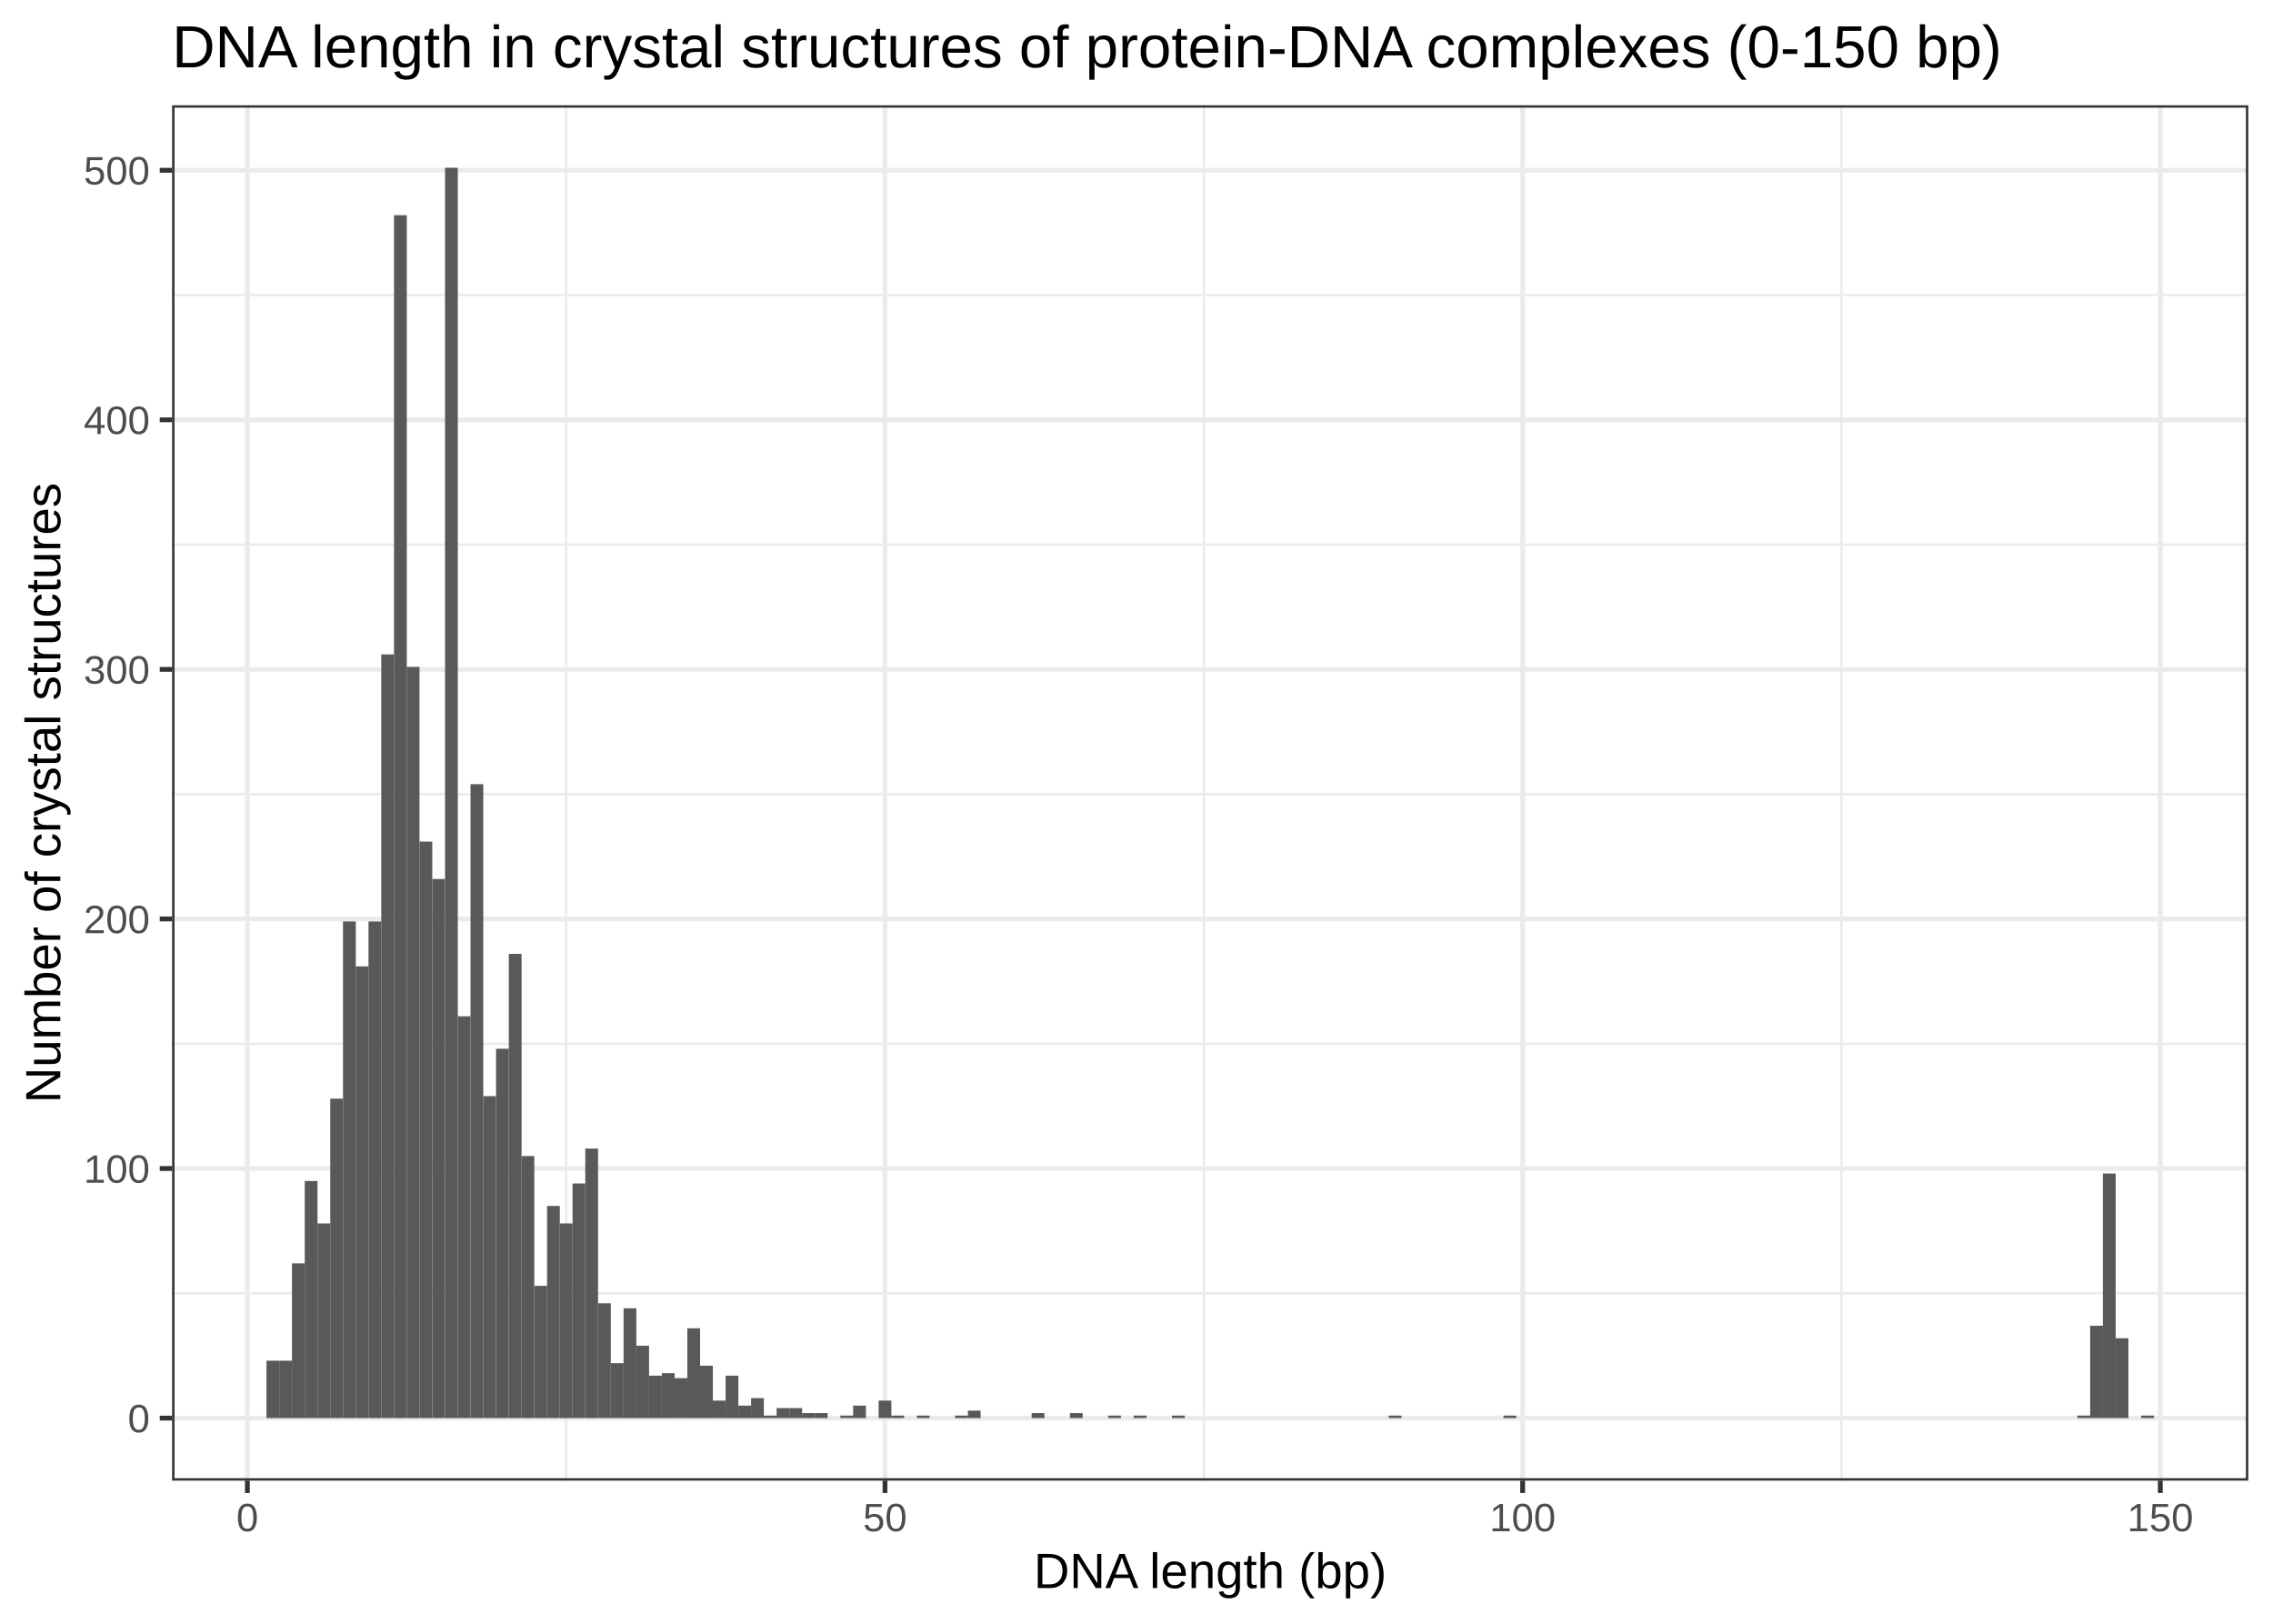
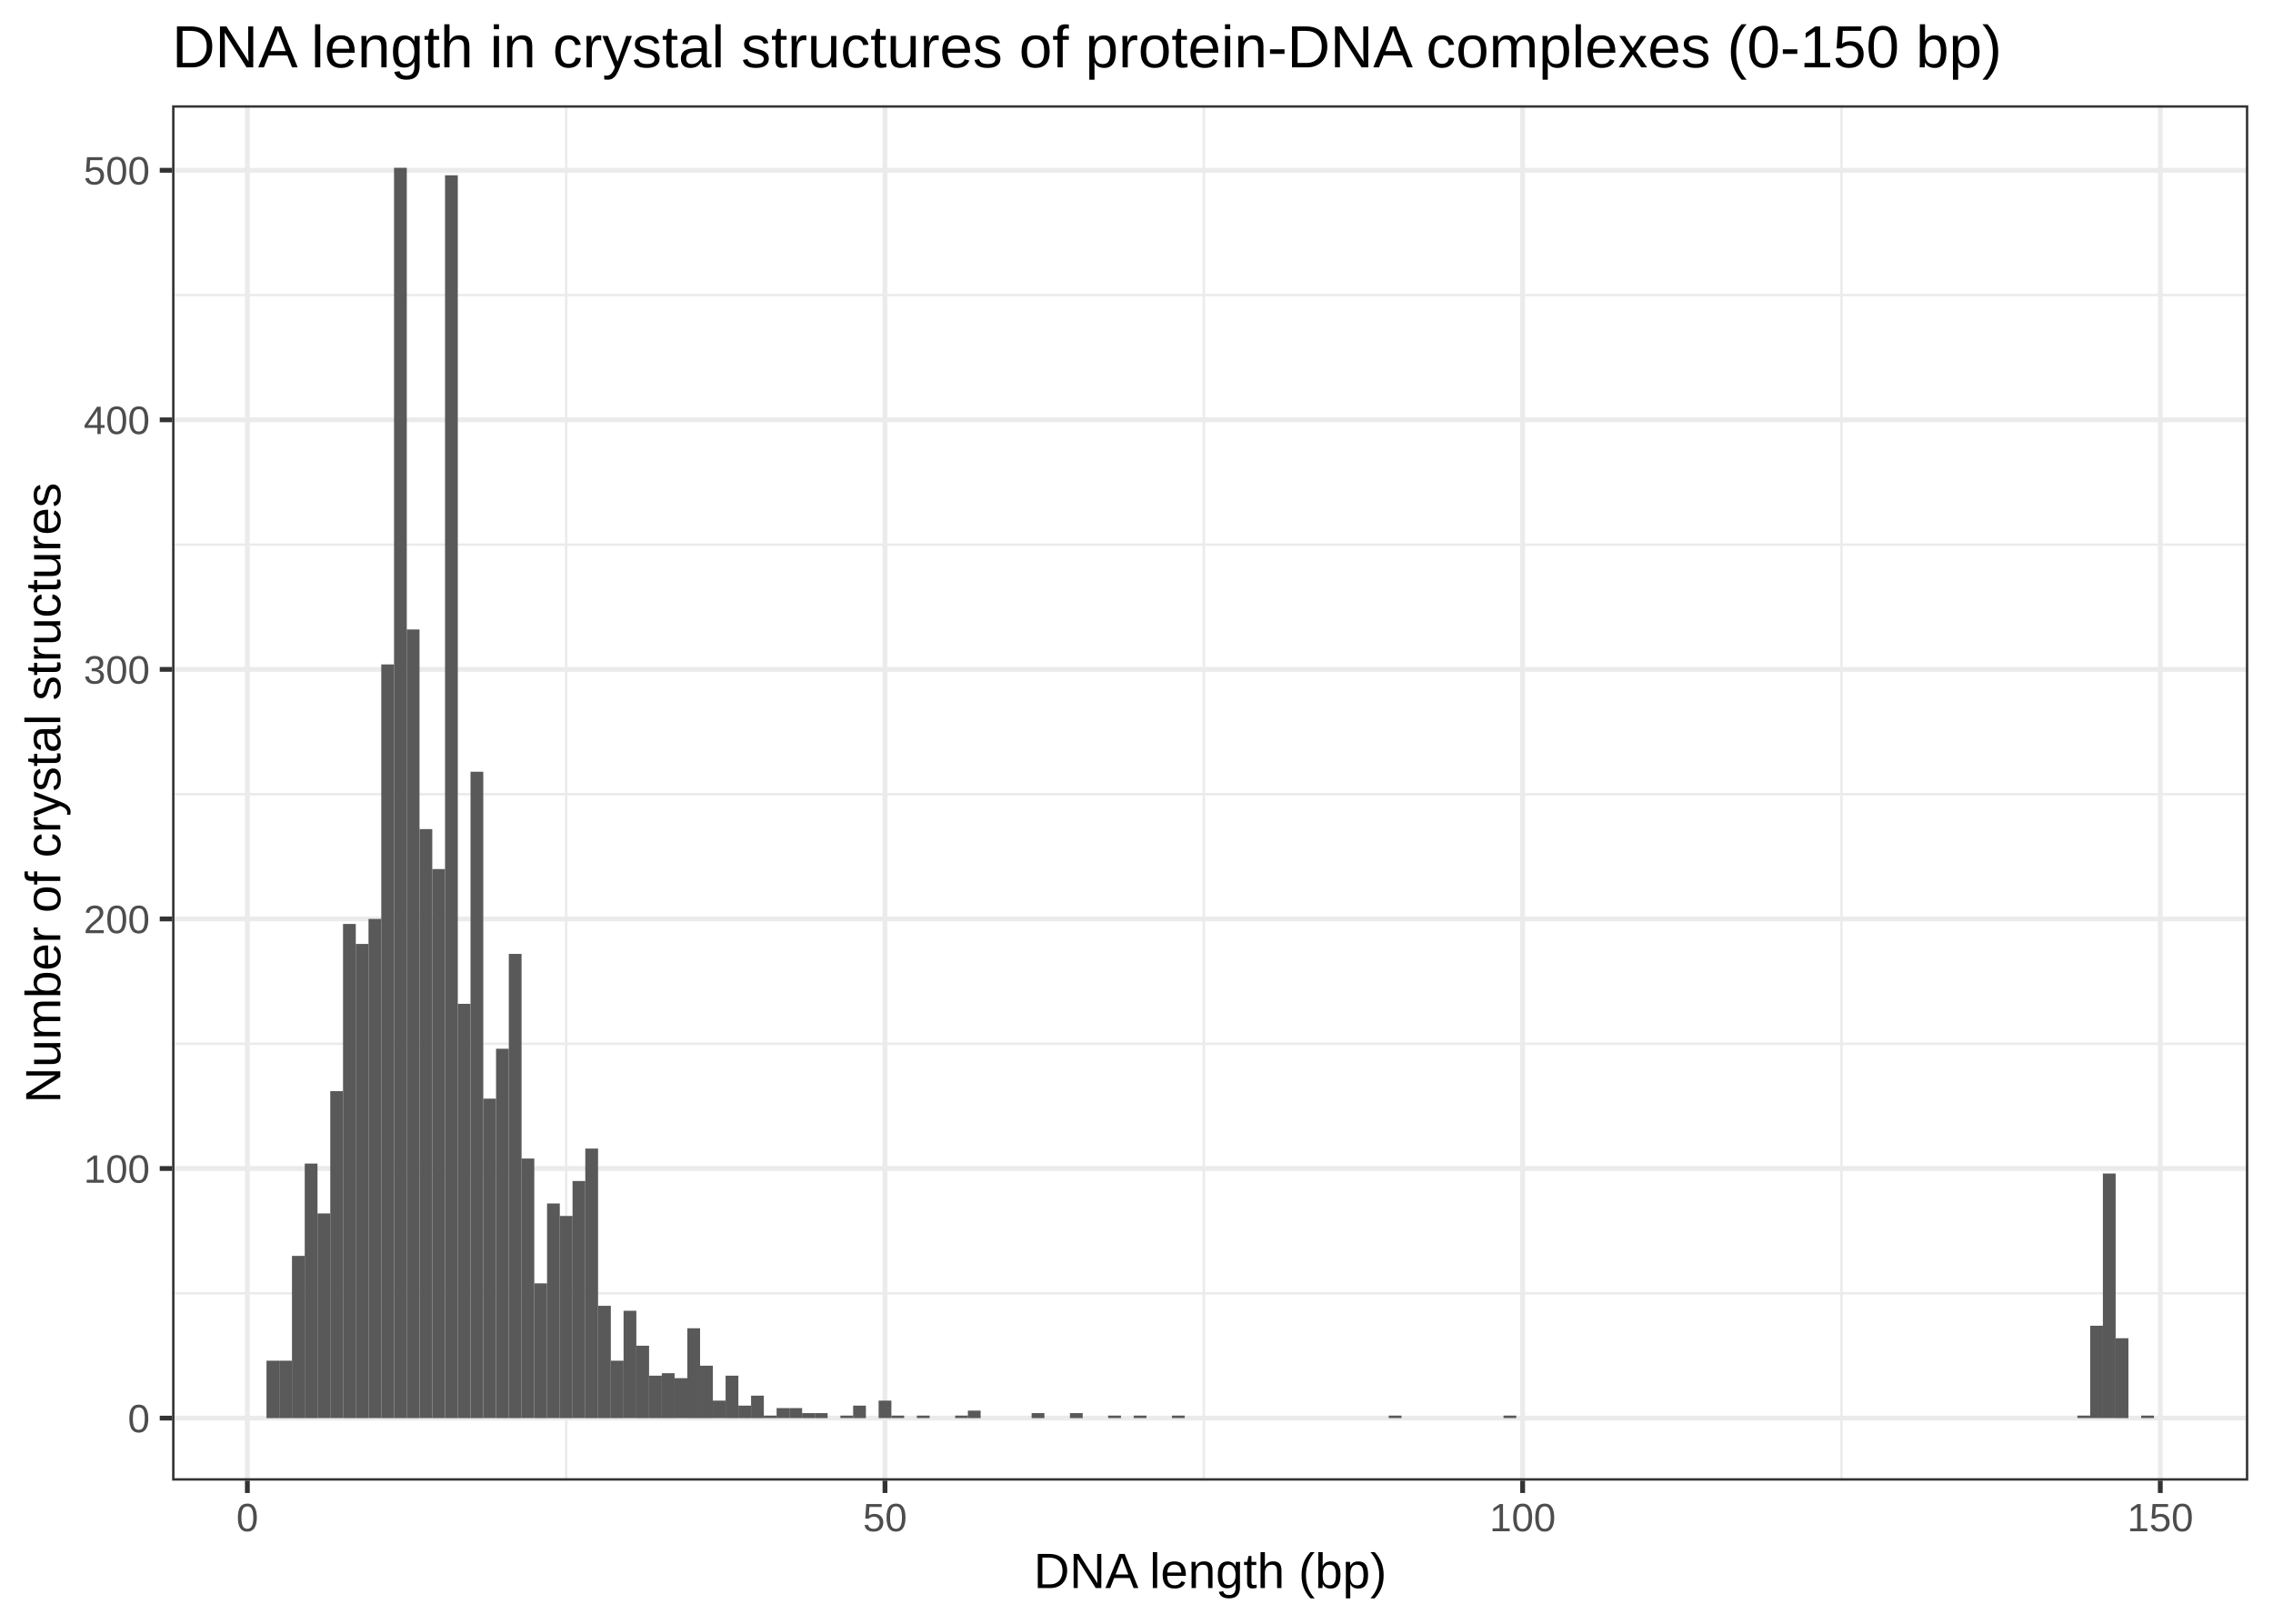
<svg xmlns="http://www.w3.org/2000/svg" class="svglite" width="504.00pt" height="360.00pt" viewBox="0 0 504.00 360.00">
  <defs>
    <style type="text/css">
    .svglite line, .svglite polyline, .svglite polygon, .svglite path, .svglite rect, .svglite circle {
      fill: none;
      stroke: #000000;
      stroke-linecap: round;
      stroke-linejoin: round;
      stroke-miterlimit: 10.00;
    }
  </style>
  </defs>
  <rect width="100%" height="100%" style="stroke: none; fill: #FFFFFF;" />
  <defs>
    <clipPath id="cpMC4wMHw1MDQuMDB8MC4wMHwzNjAuMDA=">
      <rect x="0.00" y="0.00" width="504.00" height="360.00" />
    </clipPath>
  </defs>
  <g clip-path="url(#cpMC4wMHw1MDQuMDB8MC4wMHwzNjAuMDA=)">
    <rect x="0.00" y="0.00" width="504.00" height="360.00" style="stroke-width: 1.07; stroke: #FFFFFF; fill: #FFFFFF;" />
  </g>
  <defs>
    <clipPath id="cpMzguMTZ8NDk4LjUyfDIzLjM0fDMyOC4yNw==">
      <rect x="38.16" y="23.34" width="460.36" height="304.93" />
    </clipPath>
  </defs>
  <g clip-path="url(#cpMzguMTZ8NDk4LjUyfDIzLjM0fDMyOC4yNw==)">
    <rect x="38.16" y="23.34" width="460.36" height="304.93" style="stroke-width: 1.07; stroke: none; fill: #FFFFFF;" />
    <polyline points="38.16,286.74 498.52,286.74 " style="stroke-width: 0.53; stroke: #EBEBEB; stroke-linecap: butt;" />
    <polyline points="38.16,231.41 498.52,231.41 " style="stroke-width: 0.53; stroke: #EBEBEB; stroke-linecap: butt;" />
    <polyline points="38.16,176.08 498.52,176.08 " style="stroke-width: 0.53; stroke: #EBEBEB; stroke-linecap: butt;" />
    <polyline points="38.16,120.75 498.52,120.75 " style="stroke-width: 0.53; stroke: #EBEBEB; stroke-linecap: butt;" />
    <polyline points="38.16,65.42 498.52,65.42 " style="stroke-width: 0.53; stroke: #EBEBEB; stroke-linecap: butt;" />
    <polyline points="125.54,328.27 125.54,23.34 " style="stroke-width: 0.53; stroke: #EBEBEB; stroke-linecap: butt;" />
    <polyline points="266.93,328.27 266.93,23.34 " style="stroke-width: 0.53; stroke: #EBEBEB; stroke-linecap: butt;" />
    <polyline points="408.32,328.27 408.32,23.34 " style="stroke-width: 0.53; stroke: #EBEBEB; stroke-linecap: butt;" />
    <polyline points="38.16,314.41 498.52,314.41 " style="stroke-width: 1.07; stroke: #EBEBEB; stroke-linecap: butt;" />
    <polyline points="38.16,259.07 498.52,259.07 " style="stroke-width: 1.07; stroke: #EBEBEB; stroke-linecap: butt;" />
    <polyline points="38.16,203.74 498.52,203.74 " style="stroke-width: 1.07; stroke: #EBEBEB; stroke-linecap: butt;" />
    <polyline points="38.16,148.41 498.52,148.41 " style="stroke-width: 1.07; stroke: #EBEBEB; stroke-linecap: butt;" />
    <polyline points="38.16,93.08 498.52,93.08 " style="stroke-width: 1.07; stroke: #EBEBEB; stroke-linecap: butt;" />
    <polyline points="38.16,37.75 498.52,37.75 " style="stroke-width: 1.07; stroke: #EBEBEB; stroke-linecap: butt;" />
    <polyline points="54.85,328.27 54.85,23.34 " style="stroke-width: 1.07; stroke: #EBEBEB; stroke-linecap: butt;" />
    <polyline points="196.23,328.27 196.23,23.34 " style="stroke-width: 1.07; stroke: #EBEBEB; stroke-linecap: butt;" />
    <polyline points="337.62,328.27 337.62,23.34 " style="stroke-width: 1.07; stroke: #EBEBEB; stroke-linecap: butt;" />
    <polyline points="479.01,328.27 479.01,23.34 " style="stroke-width: 1.07; stroke: #EBEBEB; stroke-linecap: butt;" />
    <rect x="59.09" y="301.68" width="2.83" height="12.73" style="stroke-width: 1.07; stroke: none; stroke-linecap: square; stroke-linejoin: miter; fill: #595959;" />
    <rect x="61.92" y="301.68" width="2.83" height="12.73" style="stroke-width: 1.07; stroke: none; stroke-linecap: square; stroke-linejoin: miter; fill: #595959;" />
-     <rect x="64.74" y="280.10" width="2.83" height="34.31" style="stroke-width: 1.07; stroke: none; stroke-linecap: square; stroke-linejoin: miter; fill: #595959;" />
-     <rect x="67.57" y="261.84" width="2.83" height="52.56" style="stroke-width: 1.07; stroke: none; stroke-linecap: square; stroke-linejoin: miter; fill: #595959;" />
-     <rect x="70.40" y="271.25" width="2.83" height="43.16" style="stroke-width: 1.07; stroke: none; stroke-linecap: square; stroke-linejoin: miter; fill: #595959;" />
-     <rect x="73.23" y="243.58" width="2.83" height="70.82" style="stroke-width: 1.07; stroke: none; stroke-linecap: square; stroke-linejoin: miter; fill: #595959;" />
-     <rect x="76.06" y="204.30" width="2.83" height="110.11" style="stroke-width: 1.07; stroke: none; stroke-linecap: square; stroke-linejoin: miter; fill: #595959;" />
-     <rect x="78.88" y="214.26" width="2.83" height="100.15" style="stroke-width: 1.07; stroke: none; stroke-linecap: square; stroke-linejoin: miter; fill: #595959;" />
-     <rect x="81.71" y="204.30" width="2.83" height="110.11" style="stroke-width: 1.07; stroke: none; stroke-linecap: square; stroke-linejoin: miter; fill: #595959;" />
-     <rect x="84.54" y="145.09" width="2.83" height="169.31" style="stroke-width: 1.07; stroke: none; stroke-linecap: square; stroke-linejoin: miter; fill: #595959;" />
-     <rect x="87.37" y="47.71" width="2.83" height="266.70" style="stroke-width: 1.07; stroke: none; stroke-linecap: square; stroke-linejoin: miter; fill: #595959;" />
-     <rect x="90.19" y="147.86" width="2.83" height="166.55" style="stroke-width: 1.07; stroke: none; stroke-linecap: square; stroke-linejoin: miter; fill: #595959;" />
-     <rect x="93.02" y="186.59" width="2.83" height="127.82" style="stroke-width: 1.07; stroke: none; stroke-linecap: square; stroke-linejoin: miter; fill: #595959;" />
-     <rect x="95.85" y="194.89" width="2.83" height="119.52" style="stroke-width: 1.07; stroke: none; stroke-linecap: square; stroke-linejoin: miter; fill: #595959;" />
-     <rect x="98.68" y="37.20" width="2.83" height="277.21" style="stroke-width: 1.07; stroke: none; stroke-linecap: square; stroke-linejoin: miter; fill: #595959;" />
-     <rect x="101.50" y="225.32" width="2.83" height="89.08" style="stroke-width: 1.07; stroke: none; stroke-linecap: square; stroke-linejoin: miter; fill: #595959;" />
-     <rect x="104.33" y="173.86" width="2.83" height="140.54" style="stroke-width: 1.07; stroke: none; stroke-linecap: square; stroke-linejoin: miter; fill: #595959;" />
-     <rect x="107.16" y="243.03" width="2.83" height="71.38" style="stroke-width: 1.07; stroke: none; stroke-linecap: square; stroke-linejoin: miter; fill: #595959;" />
+     <rect x="64.74" y="278.44" width="2.83" height="35.97" style="stroke-width: 1.07; stroke: none; stroke-linecap: square; stroke-linejoin: miter; fill: #595959;" />
+     <rect x="67.57" y="257.97" width="2.83" height="56.44" style="stroke-width: 1.07; stroke: none; stroke-linecap: square; stroke-linejoin: miter; fill: #595959;" />
+     <rect x="70.40" y="269.03" width="2.83" height="45.37" style="stroke-width: 1.07; stroke: none; stroke-linecap: square; stroke-linejoin: miter; fill: #595959;" />
+     <rect x="73.23" y="241.92" width="2.83" height="72.48" style="stroke-width: 1.07; stroke: none; stroke-linecap: square; stroke-linejoin: miter; fill: #595959;" />
+     <rect x="76.06" y="204.85" width="2.83" height="109.56" style="stroke-width: 1.07; stroke: none; stroke-linecap: square; stroke-linejoin: miter; fill: #595959;" />
+     <rect x="78.88" y="209.28" width="2.83" height="105.13" style="stroke-width: 1.07; stroke: none; stroke-linecap: square; stroke-linejoin: miter; fill: #595959;" />
+     <rect x="81.71" y="203.74" width="2.83" height="110.66" style="stroke-width: 1.07; stroke: none; stroke-linecap: square; stroke-linejoin: miter; fill: #595959;" />
+     <rect x="84.54" y="147.31" width="2.83" height="167.10" style="stroke-width: 1.07; stroke: none; stroke-linecap: square; stroke-linejoin: miter; fill: #595959;" />
+     <rect x="87.37" y="37.20" width="2.83" height="277.21" style="stroke-width: 1.07; stroke: none; stroke-linecap: square; stroke-linejoin: miter; fill: #595959;" />
+     <rect x="90.19" y="139.56" width="2.83" height="174.85" style="stroke-width: 1.07; stroke: none; stroke-linecap: square; stroke-linejoin: miter; fill: #595959;" />
+     <rect x="93.02" y="183.82" width="2.83" height="130.58" style="stroke-width: 1.07; stroke: none; stroke-linecap: square; stroke-linejoin: miter; fill: #595959;" />
+     <rect x="95.85" y="192.68" width="2.83" height="121.73" style="stroke-width: 1.07; stroke: none; stroke-linecap: square; stroke-linejoin: miter; fill: #595959;" />
+     <rect x="98.68" y="38.86" width="2.83" height="275.55" style="stroke-width: 1.07; stroke: none; stroke-linecap: square; stroke-linejoin: miter; fill: #595959;" />
+     <rect x="101.50" y="222.56" width="2.83" height="91.85" style="stroke-width: 1.07; stroke: none; stroke-linecap: square; stroke-linejoin: miter; fill: #595959;" />
+     <rect x="104.33" y="171.10" width="2.83" height="143.31" style="stroke-width: 1.07; stroke: none; stroke-linecap: square; stroke-linejoin: miter; fill: #595959;" />
+     <rect x="107.16" y="243.58" width="2.83" height="70.82" style="stroke-width: 1.07; stroke: none; stroke-linecap: square; stroke-linejoin: miter; fill: #595959;" />
    <rect x="109.99" y="232.52" width="2.83" height="81.89" style="stroke-width: 1.07; stroke: none; stroke-linecap: square; stroke-linejoin: miter; fill: #595959;" />
    <rect x="112.82" y="211.49" width="2.83" height="102.92" style="stroke-width: 1.07; stroke: none; stroke-linecap: square; stroke-linejoin: miter; fill: #595959;" />
-     <rect x="115.64" y="256.31" width="2.83" height="58.10" style="stroke-width: 1.07; stroke: none; stroke-linecap: square; stroke-linejoin: miter; fill: #595959;" />
-     <rect x="118.47" y="285.08" width="2.83" height="29.33" style="stroke-width: 1.07; stroke: none; stroke-linecap: square; stroke-linejoin: miter; fill: #595959;" />
-     <rect x="121.30" y="267.37" width="2.83" height="47.03" style="stroke-width: 1.07; stroke: none; stroke-linecap: square; stroke-linejoin: miter; fill: #595959;" />
-     <rect x="124.13" y="271.25" width="2.83" height="43.16" style="stroke-width: 1.07; stroke: none; stroke-linecap: square; stroke-linejoin: miter; fill: #595959;" />
-     <rect x="126.95" y="262.39" width="2.83" height="52.01" style="stroke-width: 1.07; stroke: none; stroke-linecap: square; stroke-linejoin: miter; fill: #595959;" />
+     <rect x="115.64" y="256.86" width="2.83" height="57.54" style="stroke-width: 1.07; stroke: none; stroke-linecap: square; stroke-linejoin: miter; fill: #595959;" />
+     <rect x="118.47" y="284.53" width="2.83" height="29.88" style="stroke-width: 1.07; stroke: none; stroke-linecap: square; stroke-linejoin: miter; fill: #595959;" />
+     <rect x="121.30" y="266.82" width="2.83" height="47.58" style="stroke-width: 1.07; stroke: none; stroke-linecap: square; stroke-linejoin: miter; fill: #595959;" />
+     <rect x="124.13" y="269.59" width="2.83" height="44.82" style="stroke-width: 1.07; stroke: none; stroke-linecap: square; stroke-linejoin: miter; fill: #595959;" />
+     <rect x="126.95" y="261.84" width="2.83" height="52.56" style="stroke-width: 1.07; stroke: none; stroke-linecap: square; stroke-linejoin: miter; fill: #595959;" />
    <rect x="129.78" y="254.65" width="2.83" height="59.76" style="stroke-width: 1.07; stroke: none; stroke-linecap: square; stroke-linejoin: miter; fill: #595959;" />
-     <rect x="132.61" y="288.95" width="2.83" height="25.45" style="stroke-width: 1.07; stroke: none; stroke-linecap: square; stroke-linejoin: miter; fill: #595959;" />
-     <rect x="135.44" y="302.23" width="2.83" height="12.17" style="stroke-width: 1.07; stroke: none; stroke-linecap: square; stroke-linejoin: miter; fill: #595959;" />
-     <rect x="138.27" y="290.06" width="2.83" height="24.35" style="stroke-width: 1.07; stroke: none; stroke-linecap: square; stroke-linejoin: miter; fill: #595959;" />
+     <rect x="132.61" y="289.51" width="2.83" height="24.90" style="stroke-width: 1.07; stroke: none; stroke-linecap: square; stroke-linejoin: miter; fill: #595959;" />
+     <rect x="135.44" y="301.68" width="2.83" height="12.73" style="stroke-width: 1.07; stroke: none; stroke-linecap: square; stroke-linejoin: miter; fill: #595959;" />
+     <rect x="138.27" y="290.61" width="2.83" height="23.79" style="stroke-width: 1.07; stroke: none; stroke-linecap: square; stroke-linejoin: miter; fill: #595959;" />
    <rect x="141.09" y="298.36" width="2.83" height="16.05" style="stroke-width: 1.07; stroke: none; stroke-linecap: square; stroke-linejoin: miter; fill: #595959;" />
    <rect x="143.92" y="305.00" width="2.83" height="9.41" style="stroke-width: 1.07; stroke: none; stroke-linecap: square; stroke-linejoin: miter; fill: #595959;" />
    <rect x="146.75" y="304.45" width="2.83" height="9.96" style="stroke-width: 1.07; stroke: none; stroke-linecap: square; stroke-linejoin: miter; fill: #595959;" />
    <rect x="149.58" y="305.55" width="2.83" height="8.85" style="stroke-width: 1.07; stroke: none; stroke-linecap: square; stroke-linejoin: miter; fill: #595959;" />
    <rect x="152.40" y="294.49" width="2.83" height="19.92" style="stroke-width: 1.07; stroke: none; stroke-linecap: square; stroke-linejoin: miter; fill: #595959;" />
    <rect x="155.23" y="302.79" width="2.83" height="11.62" style="stroke-width: 1.07; stroke: none; stroke-linecap: square; stroke-linejoin: miter; fill: #595959;" />
    <rect x="158.06" y="310.53" width="2.83" height="3.87" style="stroke-width: 1.07; stroke: none; stroke-linecap: square; stroke-linejoin: miter; fill: #595959;" />
    <rect x="160.89" y="305.00" width="2.83" height="9.41" style="stroke-width: 1.07; stroke: none; stroke-linecap: square; stroke-linejoin: miter; fill: #595959;" />
    <rect x="163.72" y="311.64" width="2.83" height="2.77" style="stroke-width: 1.07; stroke: none; stroke-linecap: square; stroke-linejoin: miter; fill: #595959;" />
-     <rect x="166.54" y="309.98" width="2.83" height="4.43" style="stroke-width: 1.07; stroke: none; stroke-linecap: square; stroke-linejoin: miter; fill: #595959;" />
+     <rect x="166.54" y="309.43" width="2.83" height="4.98" style="stroke-width: 1.07; stroke: none; stroke-linecap: square; stroke-linejoin: miter; fill: #595959;" />
    <rect x="169.37" y="313.85" width="2.83" height="0.55" style="stroke-width: 1.07; stroke: none; stroke-linecap: square; stroke-linejoin: miter; fill: #595959;" />
    <rect x="172.20" y="312.19" width="2.83" height="2.21" style="stroke-width: 1.07; stroke: none; stroke-linecap: square; stroke-linejoin: miter; fill: #595959;" />
    <rect x="175.03" y="312.19" width="2.83" height="2.21" style="stroke-width: 1.07; stroke: none; stroke-linecap: square; stroke-linejoin: miter; fill: #595959;" />
    <rect x="177.85" y="313.30" width="2.83" height="1.11" style="stroke-width: 1.07; stroke: none; stroke-linecap: square; stroke-linejoin: miter; fill: #595959;" />
    <rect x="180.68" y="313.30" width="2.83" height="1.11" style="stroke-width: 1.07; stroke: none; stroke-linecap: square; stroke-linejoin: miter; fill: #595959;" />
    <rect x="183.51" y="314.41" width="2.83" height="0.00" style="stroke-width: 1.07; stroke: none; stroke-linecap: square; stroke-linejoin: miter; fill: #595959;" />
    <rect x="186.34" y="313.85" width="2.83" height="0.55" style="stroke-width: 1.07; stroke: none; stroke-linecap: square; stroke-linejoin: miter; fill: #595959;" />
    <rect x="189.17" y="311.64" width="2.83" height="2.77" style="stroke-width: 1.07; stroke: none; stroke-linecap: square; stroke-linejoin: miter; fill: #595959;" />
    <rect x="191.99" y="314.41" width="2.83" height="0.00" style="stroke-width: 1.07; stroke: none; stroke-linecap: square; stroke-linejoin: miter; fill: #595959;" />
    <rect x="194.82" y="310.53" width="2.83" height="3.87" style="stroke-width: 1.07; stroke: none; stroke-linecap: square; stroke-linejoin: miter; fill: #595959;" />
    <rect x="197.65" y="313.85" width="2.83" height="0.55" style="stroke-width: 1.07; stroke: none; stroke-linecap: square; stroke-linejoin: miter; fill: #595959;" />
    <rect x="200.48" y="314.41" width="2.83" height="0.00" style="stroke-width: 1.07; stroke: none; stroke-linecap: square; stroke-linejoin: miter; fill: #595959;" />
    <rect x="203.30" y="313.85" width="2.83" height="0.55" style="stroke-width: 1.07; stroke: none; stroke-linecap: square; stroke-linejoin: miter; fill: #595959;" />
    <rect x="206.13" y="314.41" width="2.83" height="0.00" style="stroke-width: 1.07; stroke: none; stroke-linecap: square; stroke-linejoin: miter; fill: #595959;" />
    <rect x="208.96" y="314.41" width="2.83" height="0.00" style="stroke-width: 1.07; stroke: none; stroke-linecap: square; stroke-linejoin: miter; fill: #595959;" />
    <rect x="211.79" y="313.85" width="2.83" height="0.55" style="stroke-width: 1.07; stroke: none; stroke-linecap: square; stroke-linejoin: miter; fill: #595959;" />
    <rect x="214.61" y="312.75" width="2.83" height="1.66" style="stroke-width: 1.07; stroke: none; stroke-linecap: square; stroke-linejoin: miter; fill: #595959;" />
    <rect x="217.44" y="314.41" width="2.83" height="0.00" style="stroke-width: 1.07; stroke: none; stroke-linecap: square; stroke-linejoin: miter; fill: #595959;" />
    <rect x="220.27" y="314.41" width="2.83" height="0.00" style="stroke-width: 1.07; stroke: none; stroke-linecap: square; stroke-linejoin: miter; fill: #595959;" />
    <rect x="223.10" y="314.41" width="2.83" height="0.00" style="stroke-width: 1.07; stroke: none; stroke-linecap: square; stroke-linejoin: miter; fill: #595959;" />
    <rect x="225.93" y="314.41" width="2.83" height="0.00" style="stroke-width: 1.07; stroke: none; stroke-linecap: square; stroke-linejoin: miter; fill: #595959;" />
    <rect x="228.75" y="313.30" width="2.83" height="1.11" style="stroke-width: 1.07; stroke: none; stroke-linecap: square; stroke-linejoin: miter; fill: #595959;" />
    <rect x="231.58" y="314.41" width="2.83" height="0.00" style="stroke-width: 1.07; stroke: none; stroke-linecap: square; stroke-linejoin: miter; fill: #595959;" />
    <rect x="234.41" y="314.41" width="2.83" height="0.00" style="stroke-width: 1.07; stroke: none; stroke-linecap: square; stroke-linejoin: miter; fill: #595959;" />
    <rect x="237.24" y="313.30" width="2.83" height="1.11" style="stroke-width: 1.07; stroke: none; stroke-linecap: square; stroke-linejoin: miter; fill: #595959;" />
    <rect x="240.06" y="314.41" width="2.83" height="0.00" style="stroke-width: 1.07; stroke: none; stroke-linecap: square; stroke-linejoin: miter; fill: #595959;" />
    <rect x="242.89" y="314.41" width="2.83" height="0.00" style="stroke-width: 1.07; stroke: none; stroke-linecap: square; stroke-linejoin: miter; fill: #595959;" />
    <rect x="245.72" y="313.85" width="2.83" height="0.55" style="stroke-width: 1.07; stroke: none; stroke-linecap: square; stroke-linejoin: miter; fill: #595959;" />
    <rect x="248.55" y="314.41" width="2.83" height="0.00" style="stroke-width: 1.07; stroke: none; stroke-linecap: square; stroke-linejoin: miter; fill: #595959;" />
    <rect x="251.38" y="313.85" width="2.83" height="0.55" style="stroke-width: 1.07; stroke: none; stroke-linecap: square; stroke-linejoin: miter; fill: #595959;" />
    <rect x="254.20" y="314.41" width="2.83" height="0.00" style="stroke-width: 1.07; stroke: none; stroke-linecap: square; stroke-linejoin: miter; fill: #595959;" />
    <rect x="257.03" y="314.41" width="2.83" height="0.00" style="stroke-width: 1.07; stroke: none; stroke-linecap: square; stroke-linejoin: miter; fill: #595959;" />
    <rect x="259.86" y="313.85" width="2.83" height="0.55" style="stroke-width: 1.07; stroke: none; stroke-linecap: square; stroke-linejoin: miter; fill: #595959;" />
    <rect x="262.69" y="314.41" width="2.83" height="0.00" style="stroke-width: 1.07; stroke: none; stroke-linecap: square; stroke-linejoin: miter; fill: #595959;" />
    <rect x="265.51" y="314.41" width="2.83" height="0.00" style="stroke-width: 1.07; stroke: none; stroke-linecap: square; stroke-linejoin: miter; fill: #595959;" />
    <rect x="268.34" y="314.41" width="2.83" height="0.00" style="stroke-width: 1.07; stroke: none; stroke-linecap: square; stroke-linejoin: miter; fill: #595959;" />
    <rect x="271.17" y="314.41" width="2.83" height="0.00" style="stroke-width: 1.07; stroke: none; stroke-linecap: square; stroke-linejoin: miter; fill: #595959;" />
    <rect x="274.00" y="314.41" width="2.83" height="0.00" style="stroke-width: 1.07; stroke: none; stroke-linecap: square; stroke-linejoin: miter; fill: #595959;" />
    <rect x="276.83" y="314.41" width="2.83" height="0.00" style="stroke-width: 1.07; stroke: none; stroke-linecap: square; stroke-linejoin: miter; fill: #595959;" />
    <rect x="279.65" y="314.41" width="2.83" height="0.00" style="stroke-width: 1.07; stroke: none; stroke-linecap: square; stroke-linejoin: miter; fill: #595959;" />
    <rect x="282.48" y="314.41" width="2.83" height="0.00" style="stroke-width: 1.07; stroke: none; stroke-linecap: square; stroke-linejoin: miter; fill: #595959;" />
    <rect x="285.31" y="314.41" width="2.83" height="0.00" style="stroke-width: 1.07; stroke: none; stroke-linecap: square; stroke-linejoin: miter; fill: #595959;" />
    <rect x="288.14" y="314.41" width="2.83" height="0.00" style="stroke-width: 1.07; stroke: none; stroke-linecap: square; stroke-linejoin: miter; fill: #595959;" />
    <rect x="290.96" y="314.41" width="2.83" height="0.00" style="stroke-width: 1.07; stroke: none; stroke-linecap: square; stroke-linejoin: miter; fill: #595959;" />
    <rect x="293.79" y="314.41" width="2.83" height="0.00" style="stroke-width: 1.07; stroke: none; stroke-linecap: square; stroke-linejoin: miter; fill: #595959;" />
    <rect x="296.62" y="314.41" width="2.83" height="0.00" style="stroke-width: 1.07; stroke: none; stroke-linecap: square; stroke-linejoin: miter; fill: #595959;" />
    <rect x="299.45" y="314.41" width="2.83" height="0.00" style="stroke-width: 1.07; stroke: none; stroke-linecap: square; stroke-linejoin: miter; fill: #595959;" />
    <rect x="302.27" y="314.41" width="2.83" height="0.00" style="stroke-width: 1.07; stroke: none; stroke-linecap: square; stroke-linejoin: miter; fill: #595959;" />
    <rect x="305.10" y="314.41" width="2.83" height="0.00" style="stroke-width: 1.07; stroke: none; stroke-linecap: square; stroke-linejoin: miter; fill: #595959;" />
    <rect x="307.93" y="313.85" width="2.83" height="0.55" style="stroke-width: 1.07; stroke: none; stroke-linecap: square; stroke-linejoin: miter; fill: #595959;" />
    <rect x="310.76" y="314.41" width="2.83" height="0.00" style="stroke-width: 1.07; stroke: none; stroke-linecap: square; stroke-linejoin: miter; fill: #595959;" />
    <rect x="313.59" y="314.41" width="2.83" height="0.00" style="stroke-width: 1.07; stroke: none; stroke-linecap: square; stroke-linejoin: miter; fill: #595959;" />
    <rect x="316.41" y="314.41" width="2.83" height="0.00" style="stroke-width: 1.07; stroke: none; stroke-linecap: square; stroke-linejoin: miter; fill: #595959;" />
    <rect x="319.24" y="314.41" width="2.83" height="0.00" style="stroke-width: 1.07; stroke: none; stroke-linecap: square; stroke-linejoin: miter; fill: #595959;" />
    <rect x="322.07" y="314.41" width="2.83" height="0.00" style="stroke-width: 1.07; stroke: none; stroke-linecap: square; stroke-linejoin: miter; fill: #595959;" />
    <rect x="324.90" y="314.41" width="2.83" height="0.00" style="stroke-width: 1.07; stroke: none; stroke-linecap: square; stroke-linejoin: miter; fill: #595959;" />
    <rect x="327.72" y="314.41" width="2.83" height="0.00" style="stroke-width: 1.07; stroke: none; stroke-linecap: square; stroke-linejoin: miter; fill: #595959;" />
    <rect x="330.55" y="314.41" width="2.83" height="0.00" style="stroke-width: 1.07; stroke: none; stroke-linecap: square; stroke-linejoin: miter; fill: #595959;" />
    <rect x="333.38" y="313.85" width="2.83" height="0.55" style="stroke-width: 1.07; stroke: none; stroke-linecap: square; stroke-linejoin: miter; fill: #595959;" />
    <rect x="336.21" y="314.41" width="2.83" height="0.00" style="stroke-width: 1.07; stroke: none; stroke-linecap: square; stroke-linejoin: miter; fill: #595959;" />
    <rect x="339.04" y="314.41" width="2.83" height="0.00" style="stroke-width: 1.07; stroke: none; stroke-linecap: square; stroke-linejoin: miter; fill: #595959;" />
    <rect x="341.86" y="314.41" width="2.83" height="0.00" style="stroke-width: 1.07; stroke: none; stroke-linecap: square; stroke-linejoin: miter; fill: #595959;" />
    <rect x="344.69" y="314.41" width="2.83" height="0.00" style="stroke-width: 1.07; stroke: none; stroke-linecap: square; stroke-linejoin: miter; fill: #595959;" />
    <rect x="347.52" y="314.41" width="2.83" height="0.00" style="stroke-width: 1.07; stroke: none; stroke-linecap: square; stroke-linejoin: miter; fill: #595959;" />
    <rect x="350.35" y="314.41" width="2.83" height="0.00" style="stroke-width: 1.07; stroke: none; stroke-linecap: square; stroke-linejoin: miter; fill: #595959;" />
    <rect x="353.17" y="314.41" width="2.83" height="0.00" style="stroke-width: 1.07; stroke: none; stroke-linecap: square; stroke-linejoin: miter; fill: #595959;" />
    <rect x="356.00" y="314.41" width="2.83" height="0.00" style="stroke-width: 1.07; stroke: none; stroke-linecap: square; stroke-linejoin: miter; fill: #595959;" />
    <rect x="358.83" y="314.41" width="2.83" height="0.00" style="stroke-width: 1.07; stroke: none; stroke-linecap: square; stroke-linejoin: miter; fill: #595959;" />
    <rect x="361.66" y="314.41" width="2.83" height="0.00" style="stroke-width: 1.07; stroke: none; stroke-linecap: square; stroke-linejoin: miter; fill: #595959;" />
    <rect x="364.49" y="314.41" width="2.83" height="0.00" style="stroke-width: 1.07; stroke: none; stroke-linecap: square; stroke-linejoin: miter; fill: #595959;" />
    <rect x="367.31" y="314.41" width="2.83" height="0.00" style="stroke-width: 1.07; stroke: none; stroke-linecap: square; stroke-linejoin: miter; fill: #595959;" />
    <rect x="370.14" y="314.41" width="2.83" height="0.00" style="stroke-width: 1.07; stroke: none; stroke-linecap: square; stroke-linejoin: miter; fill: #595959;" />
    <rect x="372.97" y="314.41" width="2.83" height="0.00" style="stroke-width: 1.07; stroke: none; stroke-linecap: square; stroke-linejoin: miter; fill: #595959;" />
    <rect x="375.80" y="314.41" width="2.83" height="0.00" style="stroke-width: 1.07; stroke: none; stroke-linecap: square; stroke-linejoin: miter; fill: #595959;" />
    <rect x="378.62" y="314.41" width="2.83" height="0.00" style="stroke-width: 1.07; stroke: none; stroke-linecap: square; stroke-linejoin: miter; fill: #595959;" />
    <rect x="381.45" y="314.41" width="2.83" height="0.00" style="stroke-width: 1.07; stroke: none; stroke-linecap: square; stroke-linejoin: miter; fill: #595959;" />
    <rect x="384.28" y="314.41" width="2.83" height="0.00" style="stroke-width: 1.07; stroke: none; stroke-linecap: square; stroke-linejoin: miter; fill: #595959;" />
    <rect x="387.11" y="314.41" width="2.83" height="0.00" style="stroke-width: 1.07; stroke: none; stroke-linecap: square; stroke-linejoin: miter; fill: #595959;" />
    <rect x="389.94" y="314.41" width="2.83" height="0.00" style="stroke-width: 1.07; stroke: none; stroke-linecap: square; stroke-linejoin: miter; fill: #595959;" />
    <rect x="392.76" y="314.41" width="2.83" height="0.00" style="stroke-width: 1.07; stroke: none; stroke-linecap: square; stroke-linejoin: miter; fill: #595959;" />
    <rect x="395.59" y="314.41" width="2.83" height="0.00" style="stroke-width: 1.07; stroke: none; stroke-linecap: square; stroke-linejoin: miter; fill: #595959;" />
    <rect x="398.42" y="314.41" width="2.83" height="0.00" style="stroke-width: 1.07; stroke: none; stroke-linecap: square; stroke-linejoin: miter; fill: #595959;" />
    <rect x="401.25" y="314.41" width="2.83" height="0.00" style="stroke-width: 1.07; stroke: none; stroke-linecap: square; stroke-linejoin: miter; fill: #595959;" />
    <rect x="404.07" y="314.41" width="2.83" height="0.00" style="stroke-width: 1.07; stroke: none; stroke-linecap: square; stroke-linejoin: miter; fill: #595959;" />
    <rect x="406.90" y="314.41" width="2.83" height="0.00" style="stroke-width: 1.07; stroke: none; stroke-linecap: square; stroke-linejoin: miter; fill: #595959;" />
    <rect x="409.73" y="314.41" width="2.83" height="0.00" style="stroke-width: 1.07; stroke: none; stroke-linecap: square; stroke-linejoin: miter; fill: #595959;" />
    <rect x="412.56" y="314.41" width="2.83" height="0.00" style="stroke-width: 1.07; stroke: none; stroke-linecap: square; stroke-linejoin: miter; fill: #595959;" />
    <rect x="415.38" y="314.41" width="2.83" height="0.00" style="stroke-width: 1.07; stroke: none; stroke-linecap: square; stroke-linejoin: miter; fill: #595959;" />
    <rect x="418.21" y="314.41" width="2.83" height="0.00" style="stroke-width: 1.07; stroke: none; stroke-linecap: square; stroke-linejoin: miter; fill: #595959;" />
    <rect x="421.04" y="314.41" width="2.83" height="0.00" style="stroke-width: 1.07; stroke: none; stroke-linecap: square; stroke-linejoin: miter; fill: #595959;" />
    <rect x="423.87" y="314.41" width="2.83" height="0.00" style="stroke-width: 1.07; stroke: none; stroke-linecap: square; stroke-linejoin: miter; fill: #595959;" />
    <rect x="426.70" y="314.41" width="2.83" height="0.00" style="stroke-width: 1.07; stroke: none; stroke-linecap: square; stroke-linejoin: miter; fill: #595959;" />
    <rect x="429.52" y="314.41" width="2.83" height="0.00" style="stroke-width: 1.07; stroke: none; stroke-linecap: square; stroke-linejoin: miter; fill: #595959;" />
    <rect x="432.35" y="314.41" width="2.83" height="0.00" style="stroke-width: 1.07; stroke: none; stroke-linecap: square; stroke-linejoin: miter; fill: #595959;" />
    <rect x="435.18" y="314.41" width="2.83" height="0.00" style="stroke-width: 1.07; stroke: none; stroke-linecap: square; stroke-linejoin: miter; fill: #595959;" />
    <rect x="438.01" y="314.41" width="2.83" height="0.00" style="stroke-width: 1.07; stroke: none; stroke-linecap: square; stroke-linejoin: miter; fill: #595959;" />
    <rect x="440.83" y="314.41" width="2.83" height="0.00" style="stroke-width: 1.07; stroke: none; stroke-linecap: square; stroke-linejoin: miter; fill: #595959;" />
    <rect x="443.66" y="314.41" width="2.83" height="0.00" style="stroke-width: 1.07; stroke: none; stroke-linecap: square; stroke-linejoin: miter; fill: #595959;" />
    <rect x="446.49" y="314.41" width="2.83" height="0.00" style="stroke-width: 1.07; stroke: none; stroke-linecap: square; stroke-linejoin: miter; fill: #595959;" />
    <rect x="449.32" y="314.41" width="2.83" height="0.00" style="stroke-width: 1.07; stroke: none; stroke-linecap: square; stroke-linejoin: miter; fill: #595959;" />
    <rect x="452.15" y="314.41" width="2.83" height="0.00" style="stroke-width: 1.07; stroke: none; stroke-linecap: square; stroke-linejoin: miter; fill: #595959;" />
    <rect x="454.97" y="314.41" width="2.83" height="0.00" style="stroke-width: 1.07; stroke: none; stroke-linecap: square; stroke-linejoin: miter; fill: #595959;" />
    <rect x="457.80" y="314.41" width="2.83" height="0.00" style="stroke-width: 1.07; stroke: none; stroke-linecap: square; stroke-linejoin: miter; fill: #595959;" />
    <rect x="460.63" y="313.85" width="2.83" height="0.55" style="stroke-width: 1.07; stroke: none; stroke-linecap: square; stroke-linejoin: miter; fill: #595959;" />
    <rect x="463.46" y="293.93" width="2.83" height="20.47" style="stroke-width: 1.07; stroke: none; stroke-linecap: square; stroke-linejoin: miter; fill: #595959;" />
    <rect x="466.28" y="260.18" width="2.83" height="54.22" style="stroke-width: 1.07; stroke: none; stroke-linecap: square; stroke-linejoin: miter; fill: #595959;" />
    <rect x="469.11" y="296.70" width="2.83" height="17.71" style="stroke-width: 1.07; stroke: none; stroke-linecap: square; stroke-linejoin: miter; fill: #595959;" />
    <rect x="471.94" y="314.41" width="2.83" height="0.00" style="stroke-width: 1.07; stroke: none; stroke-linecap: square; stroke-linejoin: miter; fill: #595959;" />
    <rect x="474.77" y="313.85" width="2.83" height="0.55" style="stroke-width: 1.07; stroke: none; stroke-linecap: square; stroke-linejoin: miter; fill: #595959;" />
    <rect x="38.16" y="23.34" width="460.36" height="304.93" style="stroke-width: 1.07; stroke: #333333;" />
  </g>
  <g clip-path="url(#cpMC4wMHw1MDQuMDB8MC4wMHwzNjAuMDA=)">
    <text x="33.23" y="317.56" text-anchor="end" style="font-size: 8.80px; fill: #4D4D4D; font-family: Arial;" textLength="4.90px" lengthAdjust="spacingAndGlyphs">0</text>
    <text x="33.23" y="262.23" text-anchor="end" style="font-size: 8.80px; fill: #4D4D4D; font-family: Arial;" textLength="14.69px" lengthAdjust="spacingAndGlyphs">100</text>
    <text x="33.23" y="206.90" text-anchor="end" style="font-size: 8.80px; fill: #4D4D4D; font-family: Arial;" textLength="14.69px" lengthAdjust="spacingAndGlyphs">200</text>
    <text x="33.23" y="151.57" text-anchor="end" style="font-size: 8.80px; fill: #4D4D4D; font-family: Arial;" textLength="14.69px" lengthAdjust="spacingAndGlyphs">300</text>
    <text x="33.23" y="96.23" text-anchor="end" style="font-size: 8.80px; fill: #4D4D4D; font-family: Arial;" textLength="14.69px" lengthAdjust="spacingAndGlyphs">400</text>
    <text x="33.23" y="40.90" text-anchor="end" style="font-size: 8.80px; fill: #4D4D4D; font-family: Arial;" textLength="14.69px" lengthAdjust="spacingAndGlyphs">500</text>
    <polyline points="35.42,314.41 38.16,314.41 " style="stroke-width: 1.07; stroke: #333333; stroke-linecap: butt;" />
    <polyline points="35.42,259.07 38.16,259.07 " style="stroke-width: 1.07; stroke: #333333; stroke-linecap: butt;" />
    <polyline points="35.42,203.74 38.16,203.74 " style="stroke-width: 1.07; stroke: #333333; stroke-linecap: butt;" />
    <polyline points="35.42,148.41 38.16,148.41 " style="stroke-width: 1.07; stroke: #333333; stroke-linecap: butt;" />
    <polyline points="35.42,93.08 38.16,93.08 " style="stroke-width: 1.07; stroke: #333333; stroke-linecap: butt;" />
    <polyline points="35.42,37.75 38.16,37.75 " style="stroke-width: 1.07; stroke: #333333; stroke-linecap: butt;" />
    <polyline points="54.85,331.01 54.85,328.27 " style="stroke-width: 1.07; stroke: #333333; stroke-linecap: butt;" />
    <polyline points="196.23,331.01 196.23,328.27 " style="stroke-width: 1.07; stroke: #333333; stroke-linecap: butt;" />
    <polyline points="337.62,331.01 337.62,328.27 " style="stroke-width: 1.07; stroke: #333333; stroke-linecap: butt;" />
    <polyline points="479.01,331.01 479.01,328.27 " style="stroke-width: 1.07; stroke: #333333; stroke-linecap: butt;" />
    <text x="54.85" y="339.50" text-anchor="middle" style="font-size: 8.80px; fill: #4D4D4D; font-family: Arial;" textLength="4.90px" lengthAdjust="spacingAndGlyphs">0</text>
    <text x="196.23" y="339.50" text-anchor="middle" style="font-size: 8.80px; fill: #4D4D4D; font-family: Arial;" textLength="9.79px" lengthAdjust="spacingAndGlyphs">50</text>
    <text x="337.62" y="339.50" text-anchor="middle" style="font-size: 8.80px; fill: #4D4D4D; font-family: Arial;" textLength="14.69px" lengthAdjust="spacingAndGlyphs">100</text>
    <text x="479.01" y="339.50" text-anchor="middle" style="font-size: 8.80px; fill: #4D4D4D; font-family: Arial;" textLength="14.69px" lengthAdjust="spacingAndGlyphs">150</text>
    <text x="268.34" y="352.09" text-anchor="middle" style="font-size: 11.00px; font-family: Arial;" textLength="78.87px" lengthAdjust="spacingAndGlyphs">DNA length (bp)</text>
    <text transform="translate(13.37,175.80) rotate(-90)" text-anchor="middle" style="font-size: 11.00px; font-family: Arial;" textLength="137.54px" lengthAdjust="spacingAndGlyphs">Number of crystal structures</text>
    <text x="38.16" y="14.94" style="font-size: 13.20px; font-family: Arial;" textLength="406.89px" lengthAdjust="spacingAndGlyphs">DNA length in crystal structures of protein-DNA complexes (0-150 bp)</text>
  </g>
</svg>
